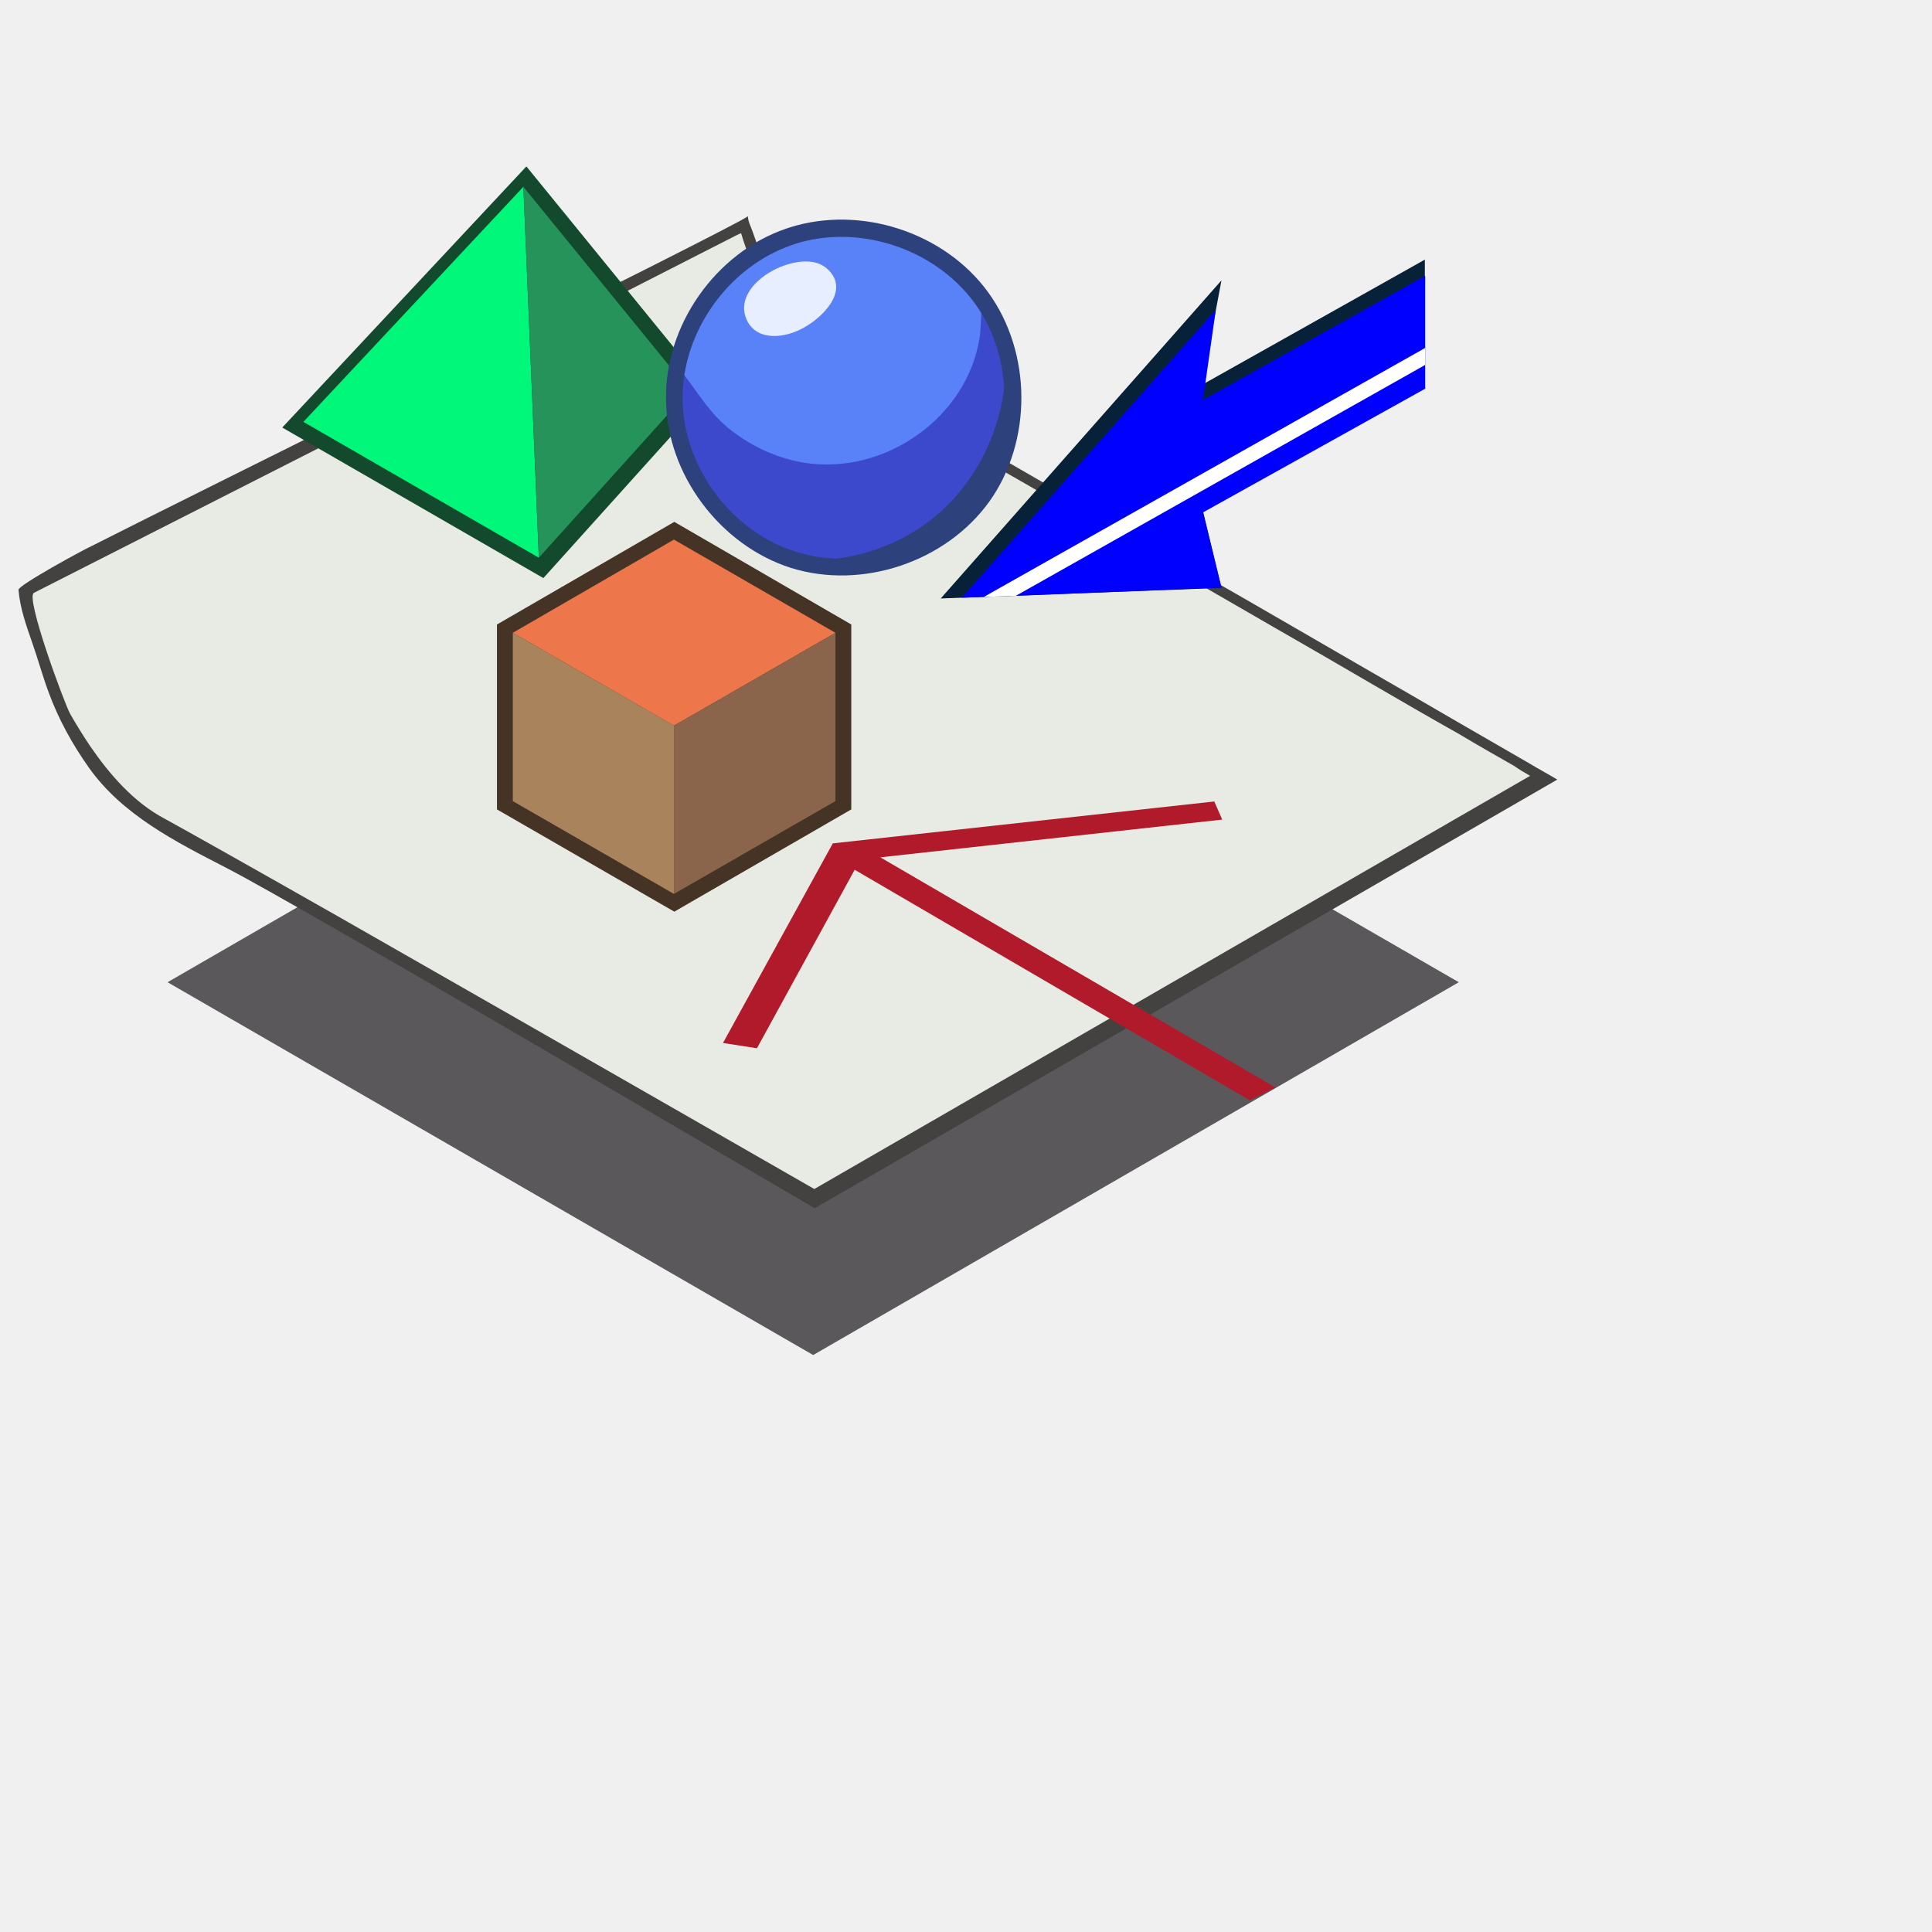
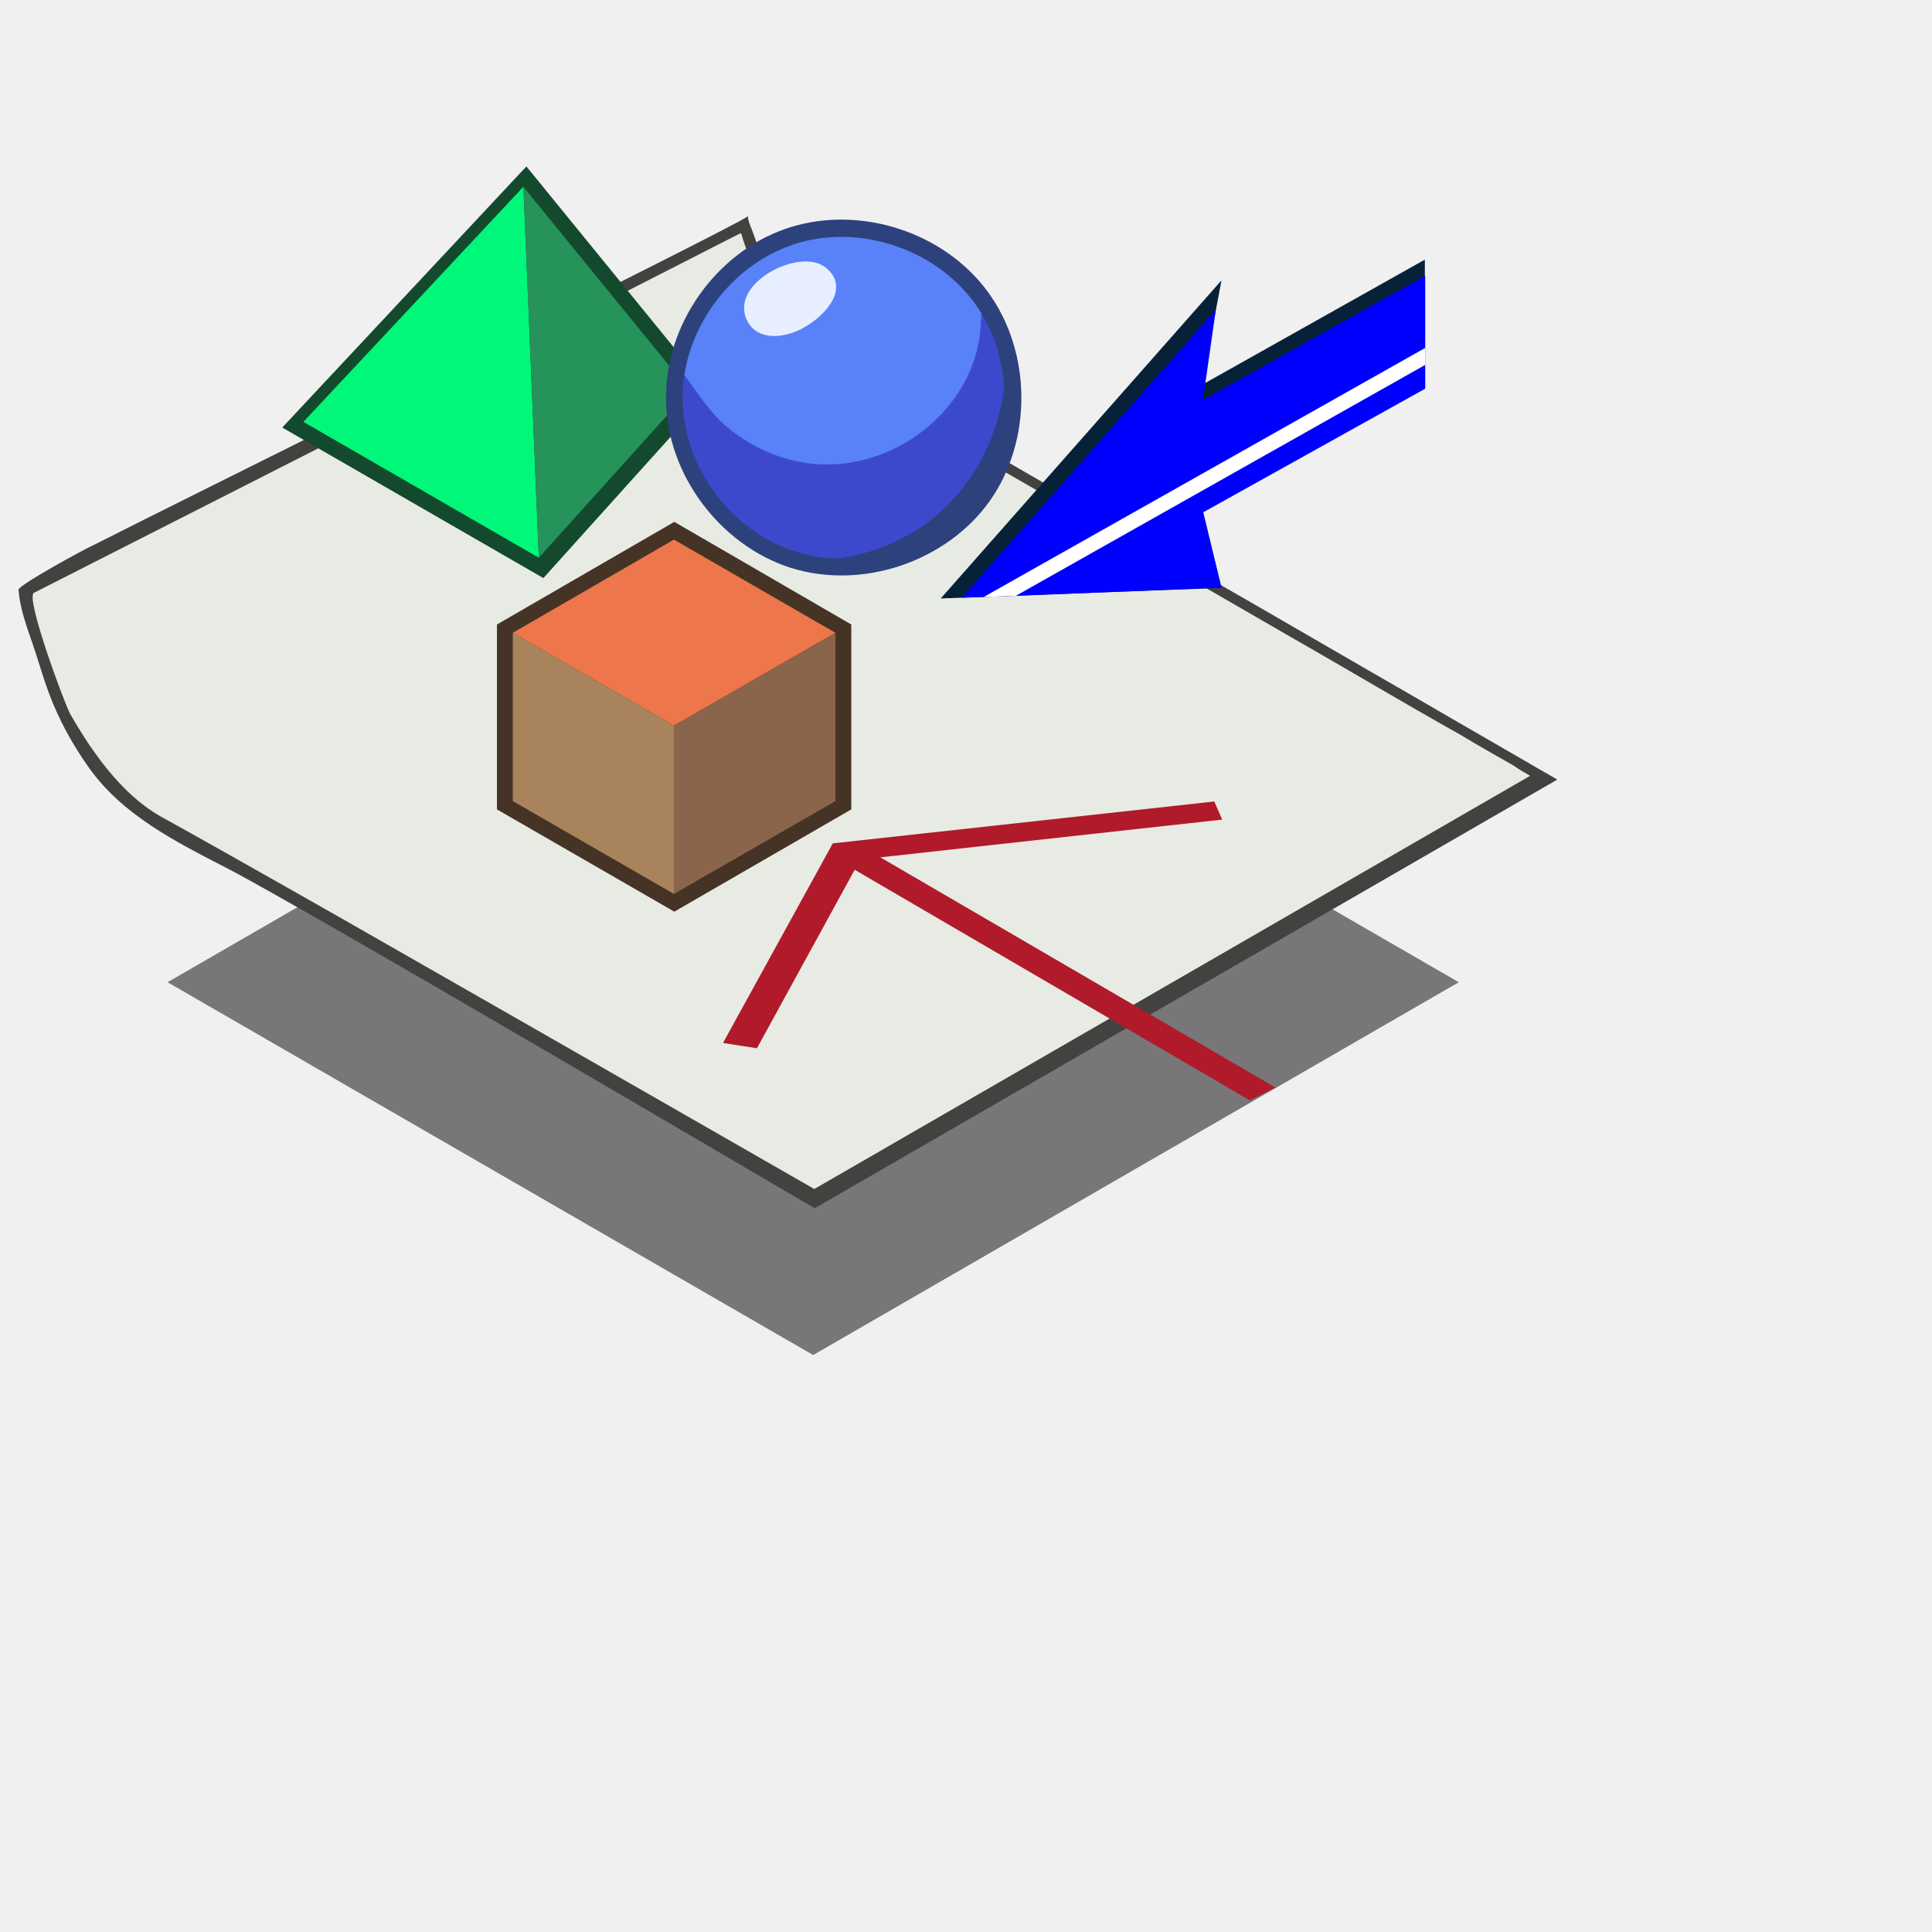
<svg xmlns="http://www.w3.org/2000/svg" version="1.1" id="Layer_1" x="0px" y="0px" viewBox="0 0 512 512" style="enable-background:new 0 0 512 512;" xml:space="preserve">
  <style type="text/css">
- 	.st0{fill:#5A585B;}
+ 	.st0{opacity:0.8;fill:#5A585B;}
	.st1{fill:#444240;}
	.st2{fill:#E8EBE3;}
	.st3{fill:#134A2D;}
	.st4{fill:#00F77A;}
	.st5{fill:#26945A;}
	.st6{fill:#B01A2A;}
	.st7{fill:#453326;}
	.st8{fill:#ED774A;}
	.st9{fill:#A9835B;}
	.st10{fill:#8A654C;}
	.st11{fill:#5981F8;}
	.st12{fill:#3D49CC;}
	.st13{fill:#2D417C;}
	.st14{fill:#E6EEFF;}
	.st15{fill:#072238;}
	.st16{fill:#0000FF;}
	.st17{fill:#FFFFFF;}
- 	.st18{font-family:'CircularStd-Book';}
- 	.st19{font-size:107.144px;}
- 	.st20{fill:#8A8A8A;}
- 	.st21{fill:#B8B8B8;}
- 	.st22{fill:#DDDDDD;}
- 	.st23{fill:#C02D00;}
- 	.st24{fill:#1E9886;}
</style>
  <g>
    <polygon class="st0" points="44.4,260.3 215.5,161.5 386.6,260.3 215.5,359.1  " />
    <path class="st1" d="M412.7,206.6L215.9,320.2c-11.4-6.6-135.5-79.7-156.1-90.3c-13.2-6.8-27.3-13.9-36.2-26.4   c-4.4-6.2-8.1-12.9-10.7-20c-1.6-4.3-2.8-8.7-4.3-13c-1.6-4.6-3.3-9.3-3.7-14.2c-0.1-1.2,17.7-10.9,19.4-11.6   C46.6,133.3,196,59.5,198.2,57.3c0,1.4,1,3.2,1.4,4.5c0.6,1.8,1.3,3.6,2,5.4c1.5,3.6,3.2,7.2,5.2,10.6c2.5,4.3,5.4,8.4,8.6,12.3   c2.2,2.6,4.2,5,7.1,6.6c1.7,0.9,3.4,2,5.1,2.9c5.9,3.4,11.8,6.8,17.7,10.3c8.4,4.9,16.9,9.7,25.3,14.6c9.9,5.7,19.9,11.5,29.8,17.2   c10.5,6,20.9,12.1,31.4,18.1c10,5.8,19.9,11.5,29.9,17.3c8.5,4.9,17,9.8,25.4,14.7c6,3.5,12,6.9,18,10.4   C407.6,203.7,410.2,205.1,412.7,206.6z" />
    <path class="st2" d="M405.5,205.6L215.8,315.1c0,0-68.3-39.2-119.3-68.3c-2.1-1.2-4.2-2.4-6.3-3.6c-22.7-12.9-41-23.2-46.5-26.2   c-8.2-4.3-14.7-11.8-19.9-19.4c-1.8-2.7-3.6-5.6-5.2-8.4c-1.5-2.7-12-31-9.6-32.1c20.4-10.4,41-20.8,61.4-31.2s41-20.8,61.4-31.2   s40.9-20.9,61.3-31.3c1.1-0.5,2.2-1.2,3.3-1.6c1.5,5.2,3.7,10.1,6.3,14.7c4.7,8.3,10.3,17.8,18.8,22.7c3.7,2.1,7.5,4.3,11.2,6.5   c6.7,3.9,13.3,7.7,19.9,11.5c8.6,5,17.3,9.9,25.9,14.9c9.7,5.6,19.4,11.2,29.1,16.8c9.9,5.7,19.7,11.4,29.6,17.1   c9.1,5.2,18.2,10.5,27.3,15.8c7.4,4.3,14.8,8.6,22.3,12.8c4.8,2.9,9.6,5.6,14.5,8.4C402.7,204,404.1,204.8,405.5,205.6z" />
    <g>
      <g>
        <polygon class="st3" points="188.3,104 144,153.2 74.8,113.3 139.5,44.1    " />
      </g>
      <polygon class="st4" points="142.8,147.8 80.4,111.8 138.7,49.5   " />
      <polygon class="st5" points="138.7,49.5 182.7,103.5 142.8,147.8   " />
    </g>
-     <polygon class="st6" points="191.6,276.4 200.6,277.8 226.5,230.5 331.2,291.6 338,288.2 233.3,227.2 323.9,217.2 321.8,212.4   220.7,223.5  " />
+     <polygon class="st6" points="191.6,276.4 200.6,277.8 226.5,230.5 331.2,291.6 338,288.2 233.3,227.2 323.9,217.2 321.8,212.4    220.7,223.5  " />
    <g>
      <g>
        <polygon class="st7" points="225.6,165.5 225.6,214.5 178.7,241.6 131.7,214.5 131.7,165.5 178.7,138.3    " />
      </g>
      <polygon class="st8" points="135.9,167.7 178.6,143 221.4,167.7 178.6,192.3   " />
      <polygon class="st9" points="135.9,212.3 135.9,167.7 178.6,192.3 178.6,236.9   " />
      <polygon class="st10" points="178.6,236.9 178.6,192.3 221.4,167.7 221.4,212.3   " />
    </g>
    <g>
      <path class="st11" d="M268.5,105.1c0,8.5-2.6,16.9-7.1,24c-0.2,0.2-0.4,0.5-0.5,0.8c-9.2,12.7-24.9,20.6-40.9,19.2    c-1.2-0.1-2.5-0.3-3.7-0.5c-0.3,0-0.7-0.1-1-0.1c-10.7-2.2-20.4-8.5-26.8-17.3c-20.8-28.7,0.3-70.3,35.8-70.3    C248.2,60.9,268.5,81.2,268.5,105.1z" />
      <path class="st12" d="M208.7,144.6c-4.2,0.4-8.1-2.5-11.2-5c-3-2.4-5.9-4.9-8.4-7.8c-4.1-4.7-6.7-10.5-8-16.6c-0.6-2.9-1-6-1.1-9    c0-1,0.9-7.4,0.5-7.9c4.3,5.4,7.4,11.2,13.2,15.7s12.6,7.6,19.9,8.7c20.9,3.1,42.7-12,46-33.2c0.5-3.4,0.3-6.7,0.7-10    c1.4,1.9,2.7,3.9,3.7,6.1c2.9,6.1,4.5,12.8,4.5,19.6c0.1,20.1-14.8,37.8-34.1,42.7c-10,2.5-20.9,1.4-30.1-3.3    c-7.3-3.7-13.8-9.6-17.9-16.7c1.1,1,2.5,1.9,3.7,2.8c2.5,1.9,5,3.7,7.4,5.6c2.5,1.9,5,3.7,7.4,5.6    C206.2,142.7,207.5,143.9,208.7,144.6z" />
      <path class="st13" d="M269.9,104c0,25-20.3,45.4-45.4,45.4c-3.2,0-6.2-0.3-9.2-0.9c11.1-0.1,22.2-3.7,31.1-10.5    c15.2-11.7,22.9-32.3,19.2-51.1c-0.2-0.9-0.4-1.9-0.4-2.8C268.2,90,269.9,96.8,269.9,104z" />
      <path class="st13" d="M261.9,77.5c-11.6-16-33.9-23.2-52.7-17.2l-0.9,0.3c-18.7,6.4-32.2,25.7-31.8,45.4    c0.2,19.7,14.3,38.5,33.1,44.5c18.9,5.9,41.1-1.6,52.6-17.6C273.6,116.9,273.5,93.5,261.9,77.5z M258.4,130.4    c-10.4,14.5-30.5,21.2-47.5,15.8c-17.1-5.3-29.7-22.3-30-40.2c-0.3-17.8,12-35.2,28.8-41l0.8-0.3c17-5.5,37.1,1.1,47.7,15.5    C268.8,94.6,268.8,115.8,258.4,130.4z" />
      <path class="st14" d="M217.3,70c0.9,0.4,1.8,1,2.6,1.9c5,5.6-2.2,12.4-7,15c-4.6,2.6-12.2,3.8-15-2.1    C193.6,75.5,209.8,66.7,217.3,70z" />
    </g>
    <polygon class="st15" points="249.3,158.6 323.7,74.3 318.5,102 377.6,68.8 377.6,101 318.5,134.2 323.7,155.8  " />
-     <polygon class="st16" points="377.7,73.1 377.7,103 318.8,135.8 323.7,155.7 269.2,157.9 260.7,158.2 254.9,158.4 322.2,82.1   318.8,106  " />
+     <polygon class="st16" points="377.7,73.1 377.7,103 318.8,135.8 323.7,155.7 269.2,157.9 260.7,158.2 254.9,158.4 322.2,82.1    318.8,106  " />
    <polygon class="st17" points="377.7,92.2 377.7,96.7 269.2,157.9 260.7,158.2  " />
  </g>
</svg>
